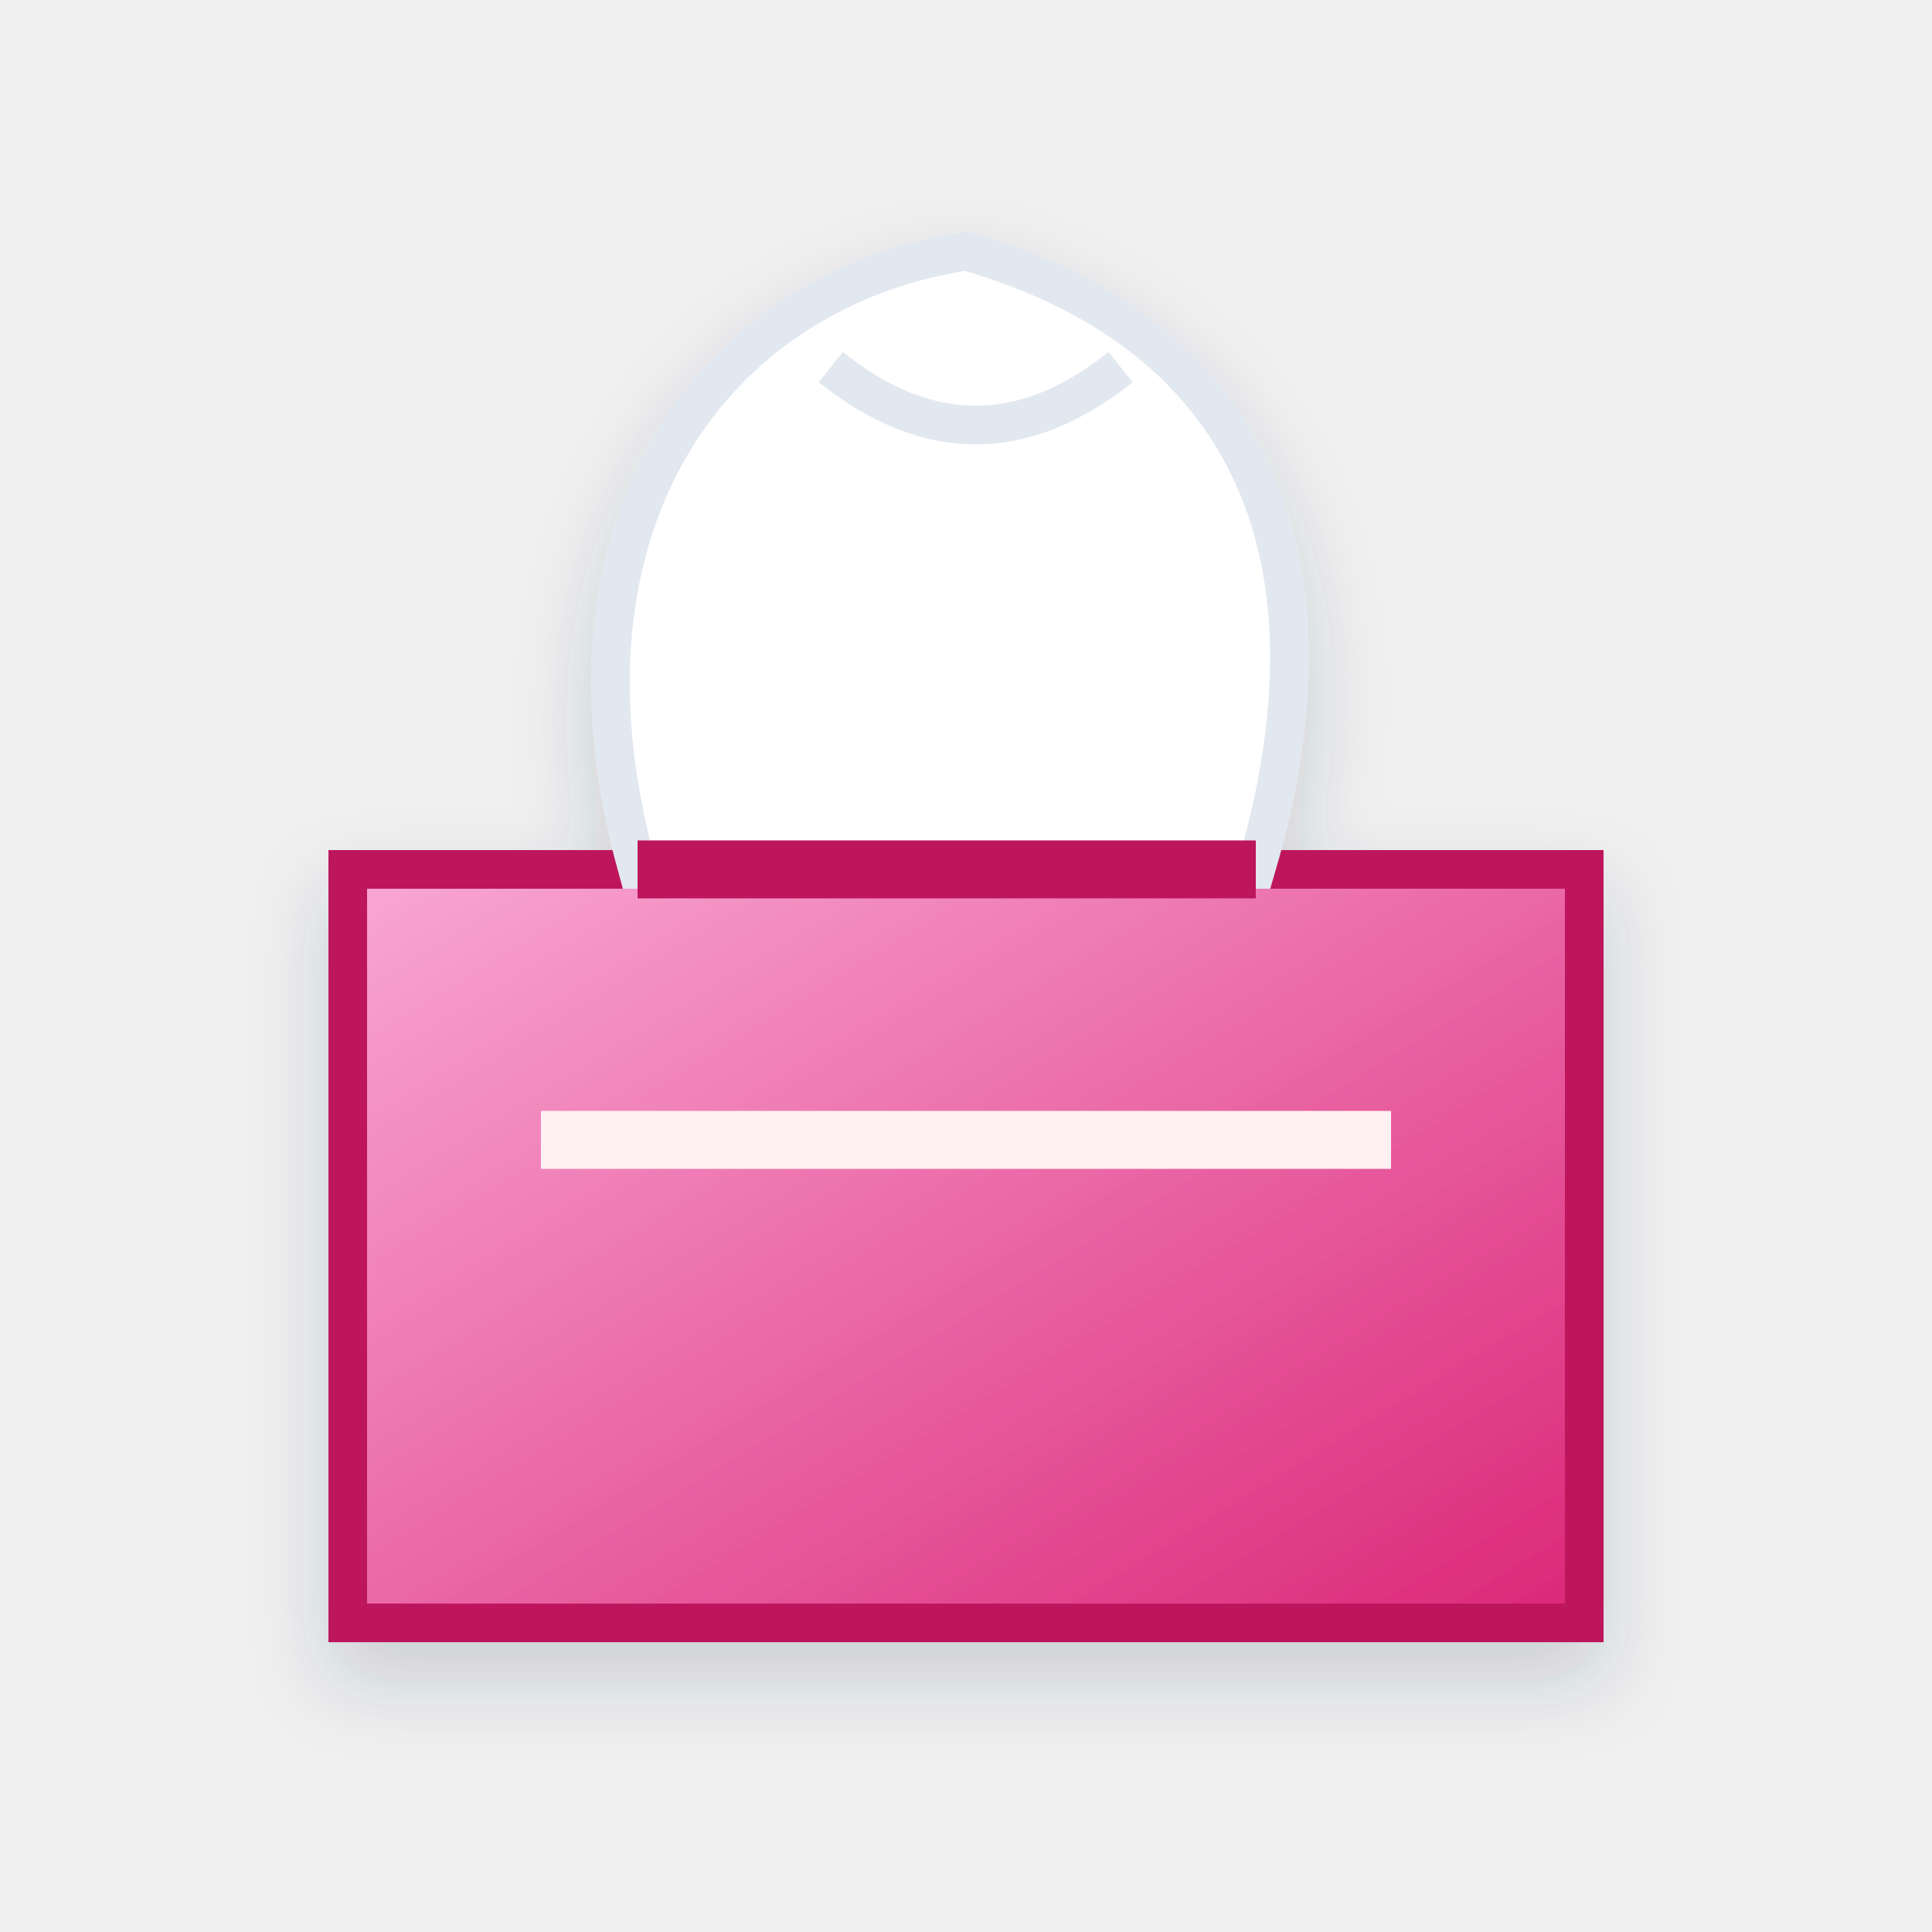
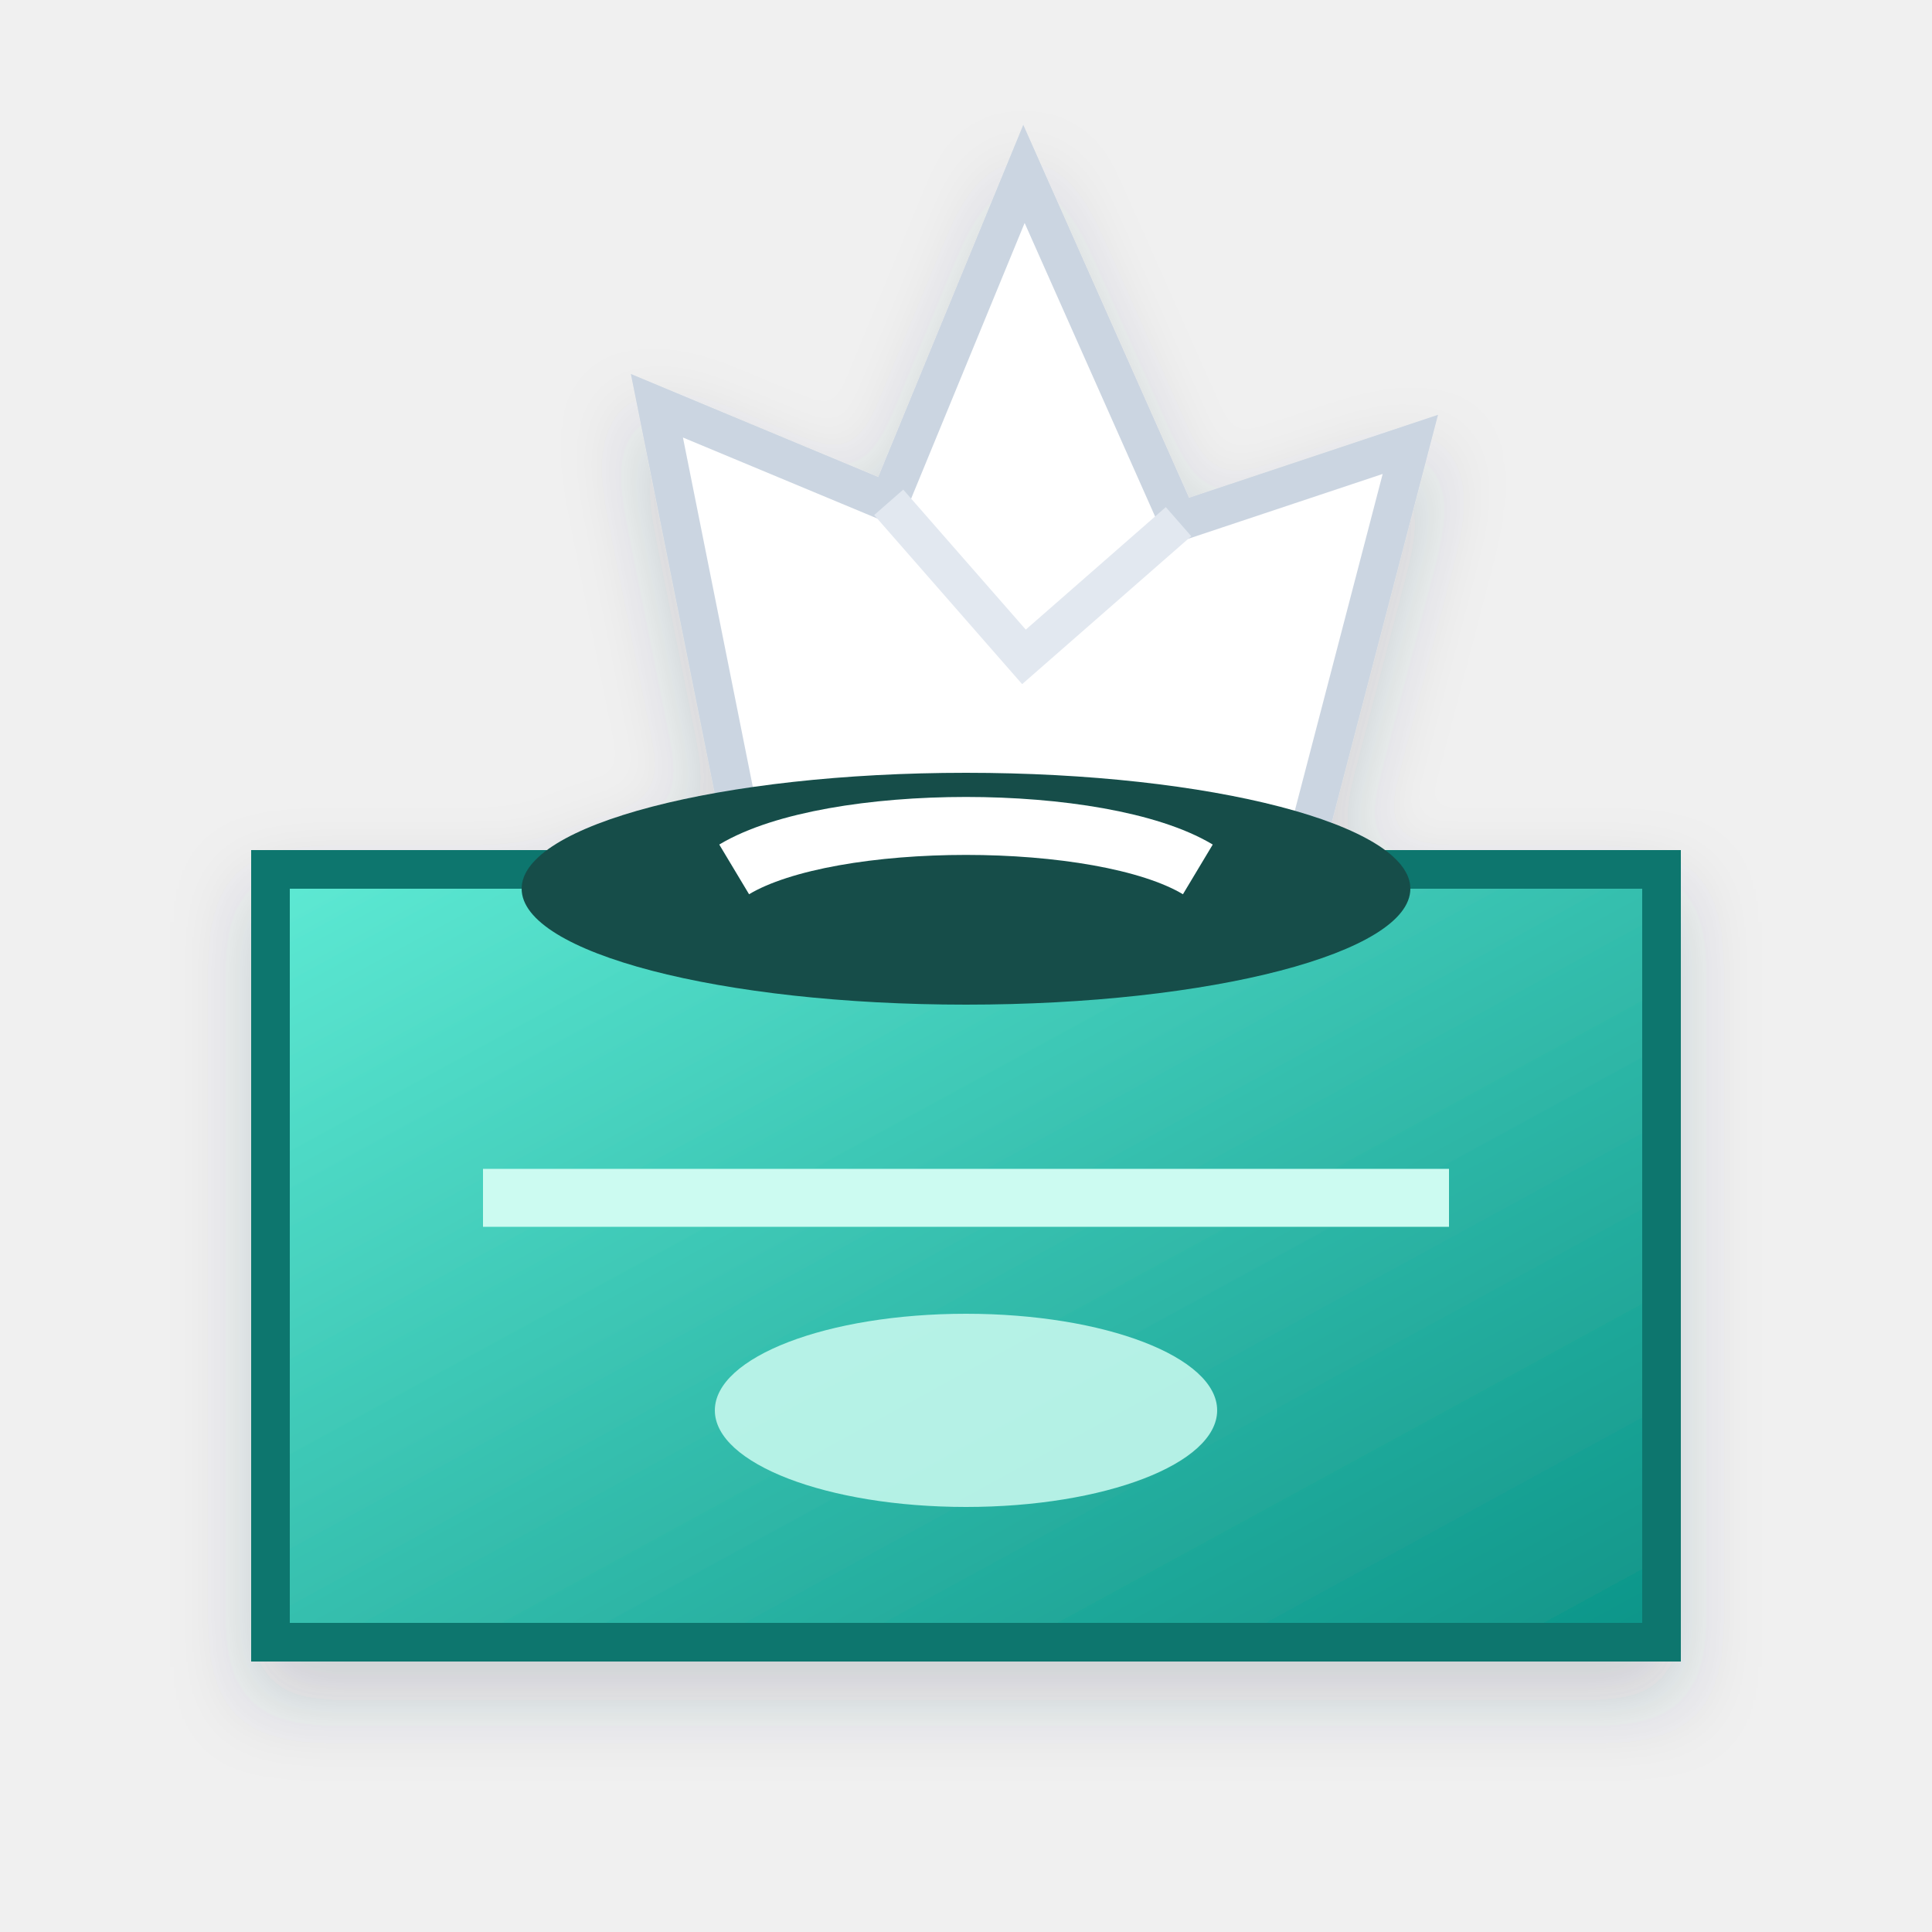
<svg xmlns="http://www.w3.org/2000/svg" viewBox="0 0 100 100">
  <defs>
    <linearGradient id="bathroom-tissue-main" x1="0" y1="0" x2="1" y2="1">
-       <stop offset="0" stop-color="#f9a8d4" />
-       <stop offset="1" stop-color="#db2777" />
+       <stop offset="0" stop-color="#5eead4" />
+       <stop offset="1" stop-color="#0d9488" />
    </linearGradient>
    <filter id="bathroom-tissue-shadow" x="-20%" y="-20%" width="140%" height="140%">
      <feDropShadow dx="0" dy="2" stdDeviation="2" flood-color="#334155" flood-opacity=".18" />
    </filter>
  </defs>
  <g filter="url(#bathroom-tissue-shadow)">
-     <path d="M18 45h64v39H18Z" fill="url(#bathroom-tissue-main)" stroke="#be185d" stroke-width="2" />
-     <path d="M33 45c-5-18 4-30 17-32 14 4 20 15 15 32Z" fill="#fff" stroke="#e2e8f0" stroke-width="2" />
-     <path d="M33 45h32" fill="none" stroke="#be185d" stroke-width="3" />
-     <path d="M28 59h44" fill="none" stroke="#fff1f2" stroke-width="3" />
-     <path d="M43 19c5 4 10 4 15 0" fill="none" stroke="#e2e8f0" stroke-width="2" />
+     <path d="M39 46 34 21l12 5 7-17 8 18 12-4-6 23Z" fill="#fff" stroke="#cbd5e1" stroke-width="2" />
+     <path d="m46 26 7 8 8-7" fill="none" stroke="#e2e8f0" stroke-width="2" />
+     <path d="M14 45h72v40H14Z" fill="url(#bathroom-tissue-main)" stroke="#0f766e" stroke-width="2" />
+     <ellipse cx="50" cy="46" rx="23" ry="6" fill="#134e4a" />
+     <path d="M38 45c5-3 19-3 24 0" fill="none" stroke="#fff" stroke-width="3" />
+     <path d="M25 62h50" fill="none" stroke="#ccfbf1" stroke-width="3" />
+     <ellipse cx="50" cy="73" rx="13" ry="5" fill="#ccfbf1" opacity=".85" />
  </g>
</svg>
